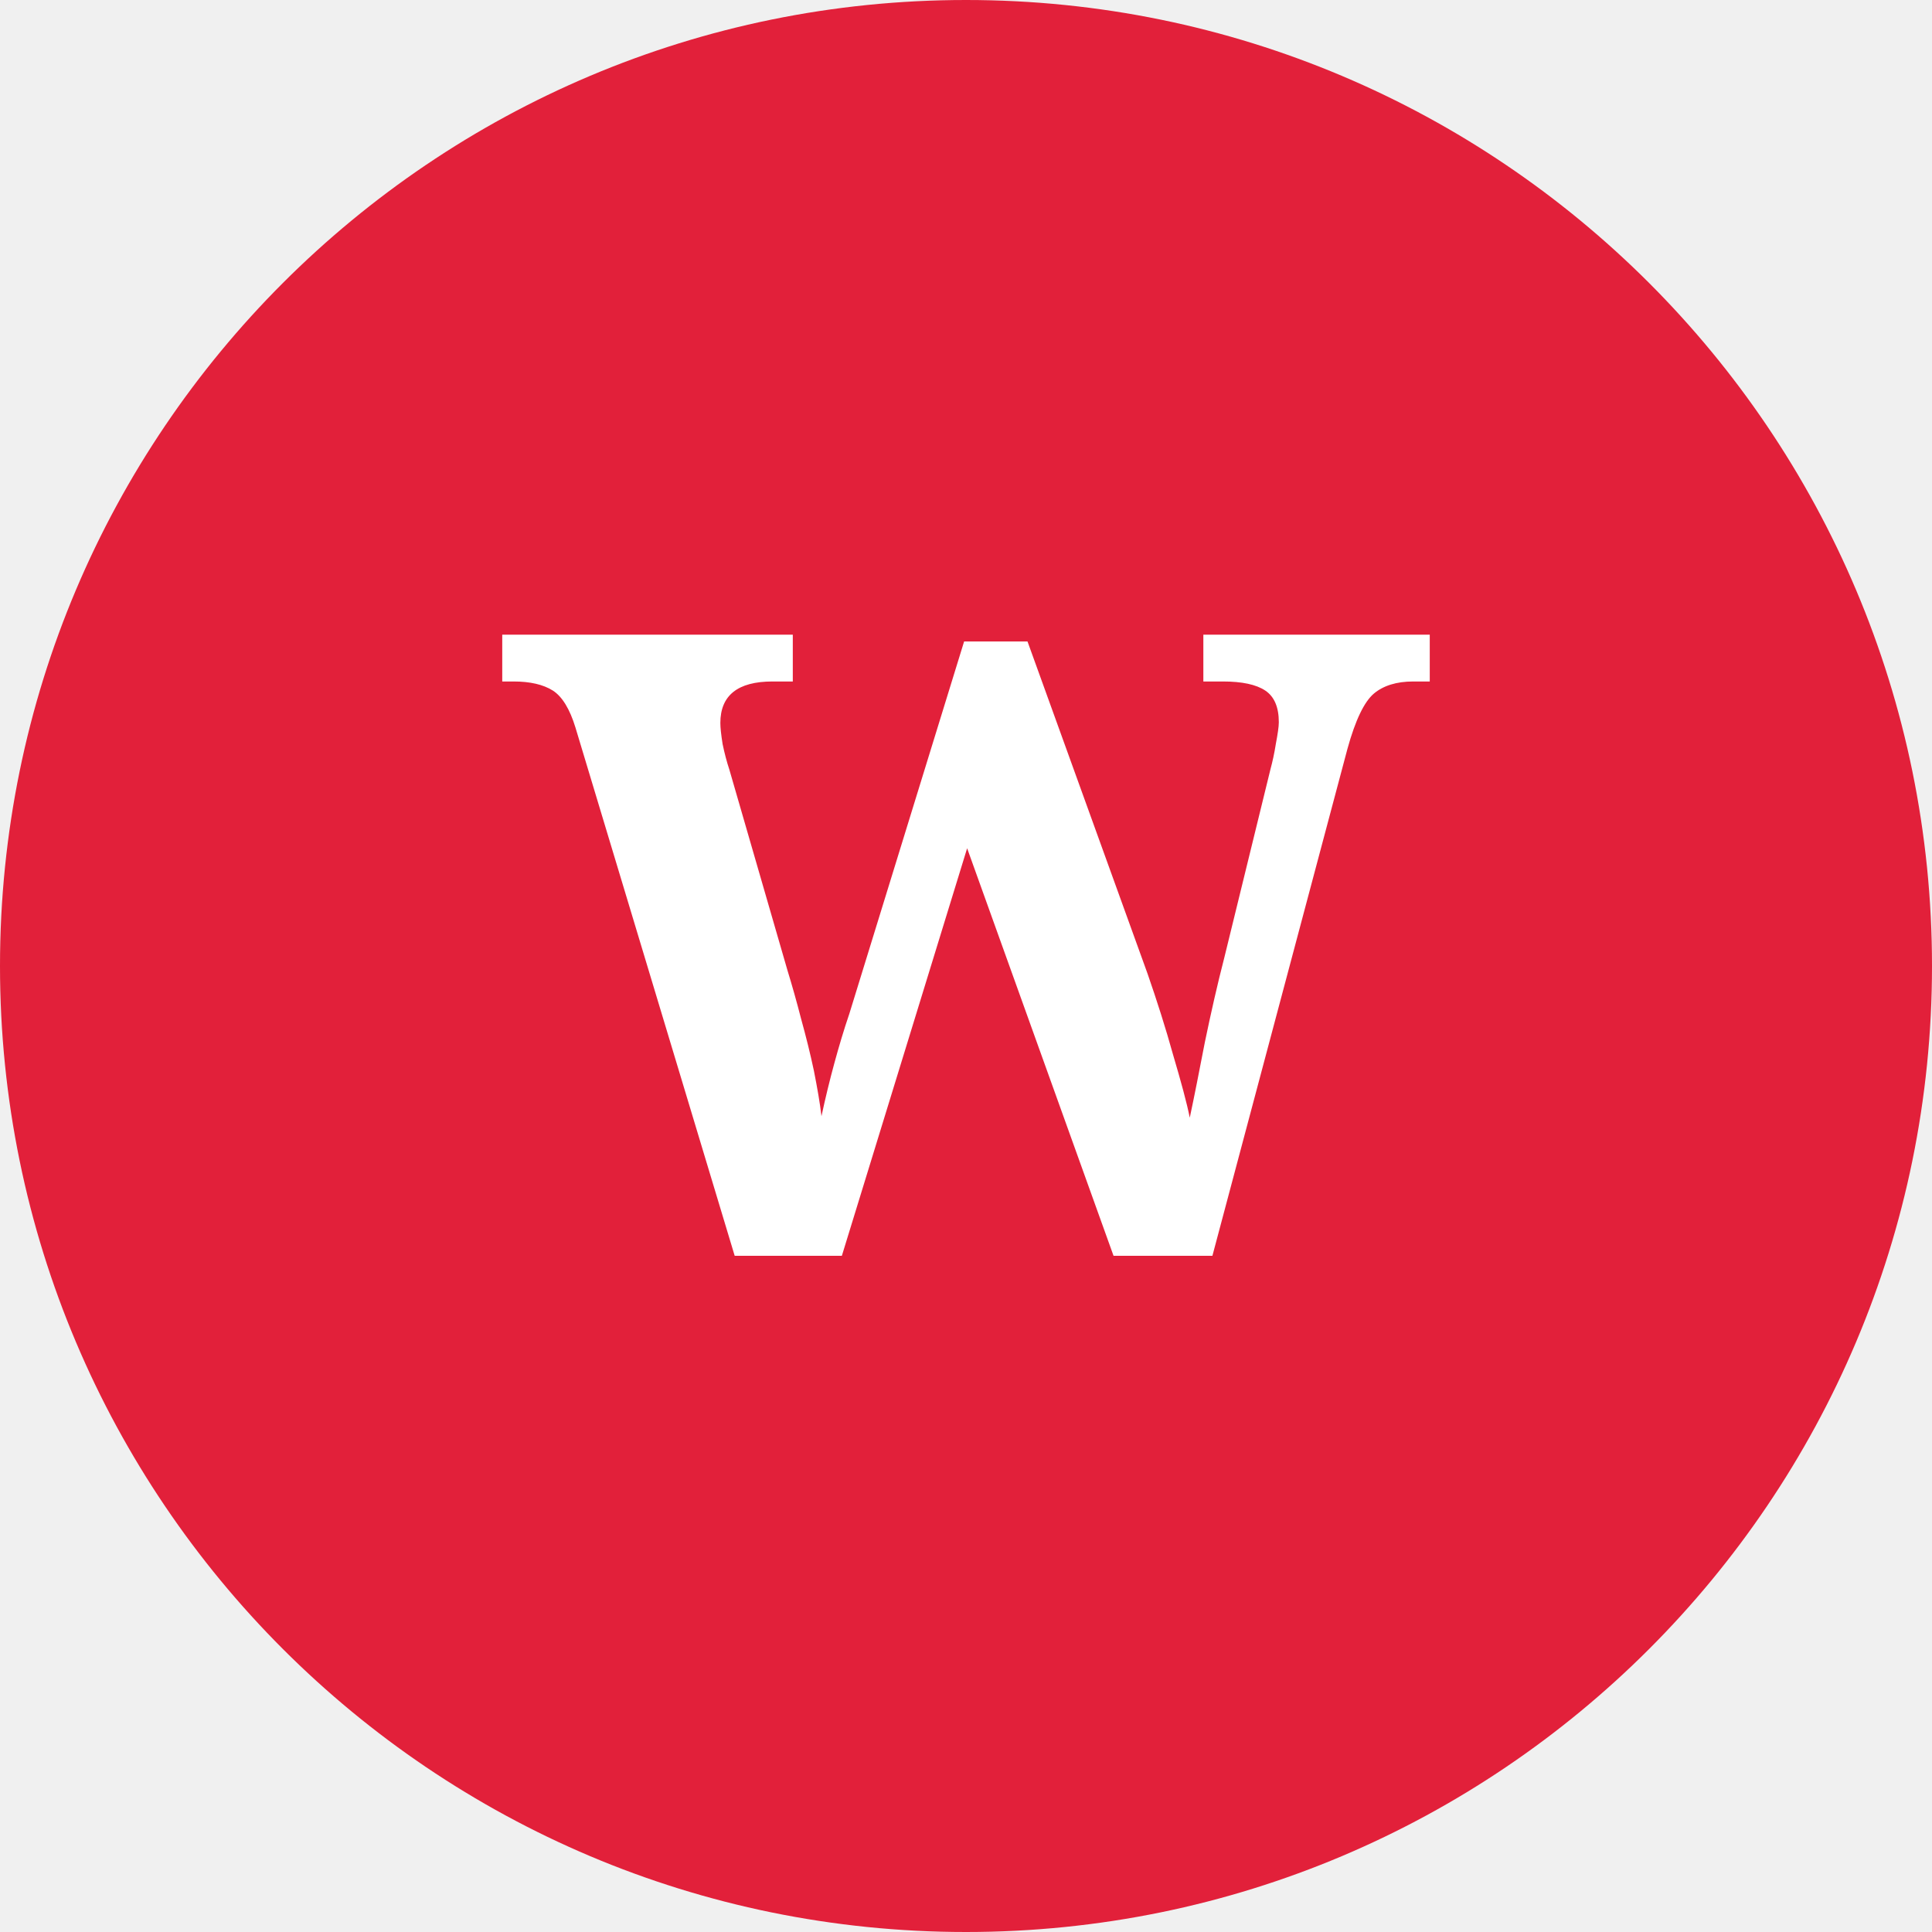
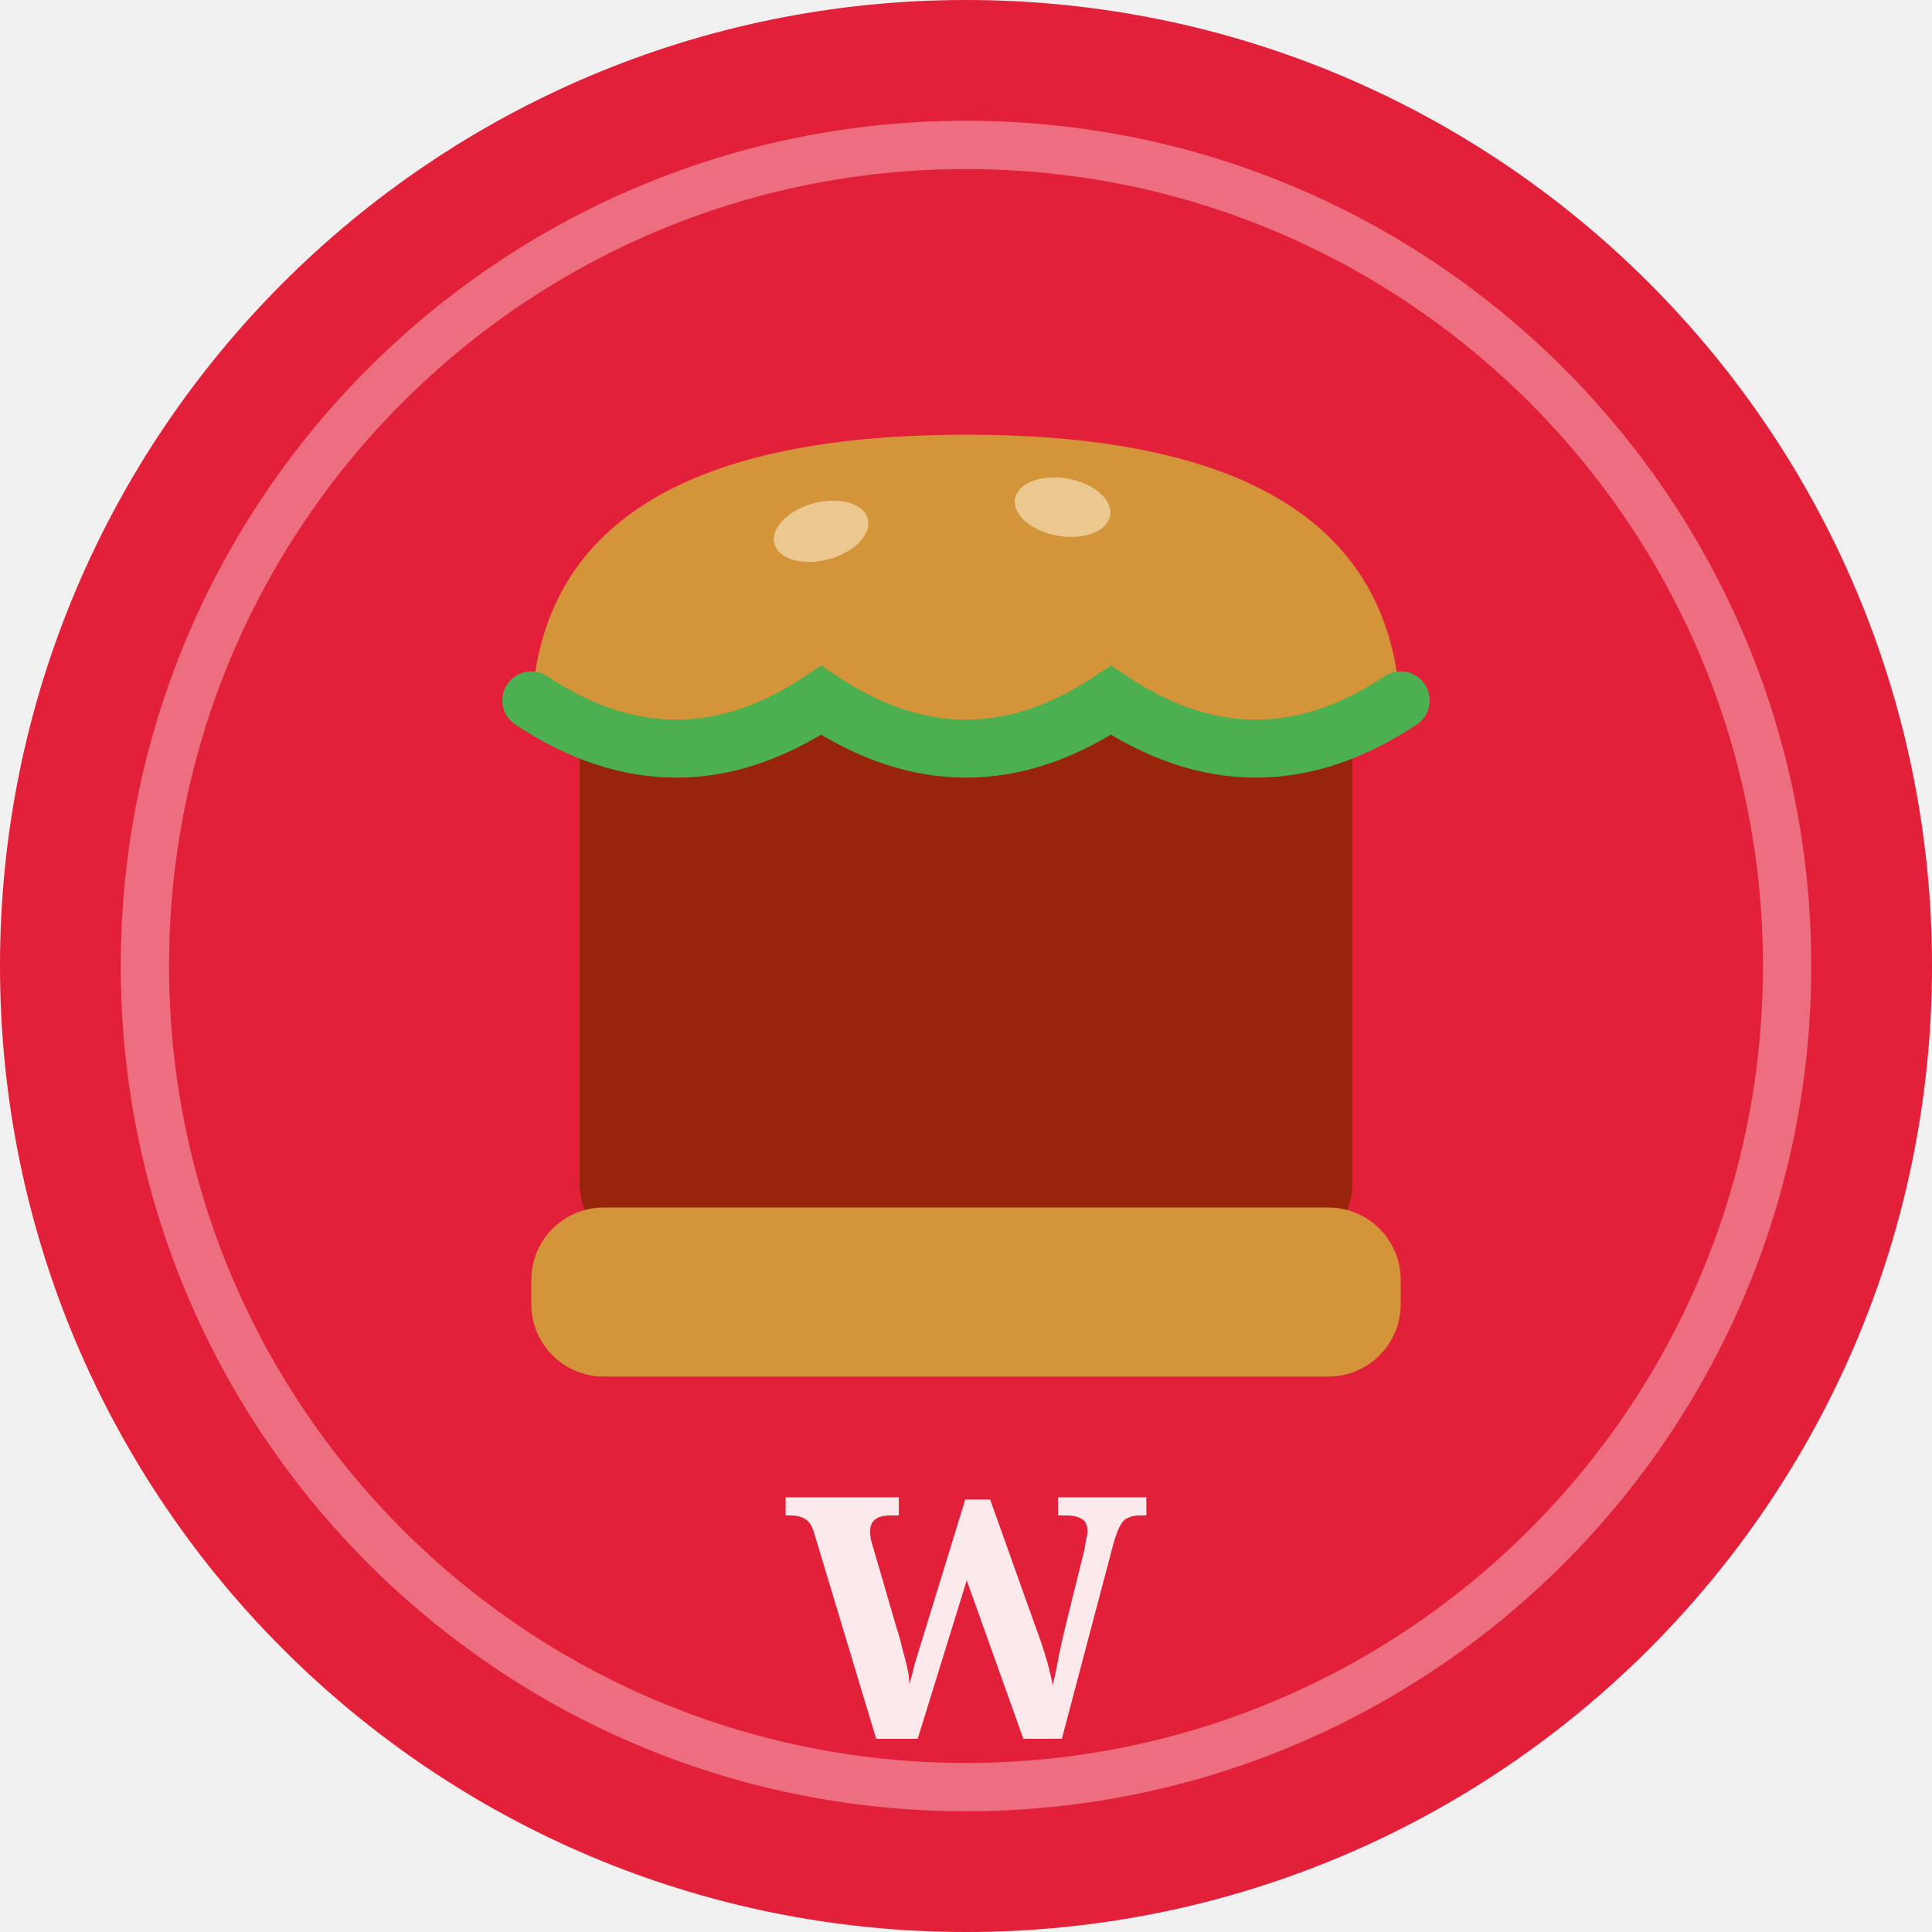
<svg xmlns="http://www.w3.org/2000/svg" viewBox="0 0 40 40" width="40" height="40">
  <circle cx="20" cy="20" r="20" fill="#E2203A" />
-   <text x="20" y="26" text-anchor="middle" font-family="Georgia, serif" font-weight="700" font-size="18" fill="white">W</text>
+   <circle cx="20" cy="20" r="17" fill="none" stroke="#fff" stroke-width="1" opacity="0.35" />
+   <rect x="12" y="14" width="16" height="12" rx="1.5" fill="#8B2500" opacity="0.85" />
+   <path d="M11 15 Q11 9 20 9 Q29 9 29 15 Z" fill="#D4943A" />
+   <rect x="11" y="25" width="18" height="3.5" rx="1.5" fill="#D4943A" />
+   <path d="M11 14.5 Q14 16.5 17 14.5 Q20 16.5 23 14.5 Q26 16.5 29 14.5" fill="none" stroke="#4CAF50" stroke-width="1.2" stroke-linecap="round" />
+   <ellipse cx="17" cy="11" rx="1" ry="0.6" fill="#F5DEB3" opacity="0.7" transform="rotate(-15 17 11)" />
+   <ellipse cx="22" cy="10.5" rx="1" ry="0.6" fill="#F5DEB3" opacity="0.7" transform="rotate(10 22 10.5)" />
+   <text x="20" y="36" text-anchor="middle" font-family="Georgia, serif" font-weight="700" font-size="7" fill="white" opacity="0.9">W</text>
</svg>
